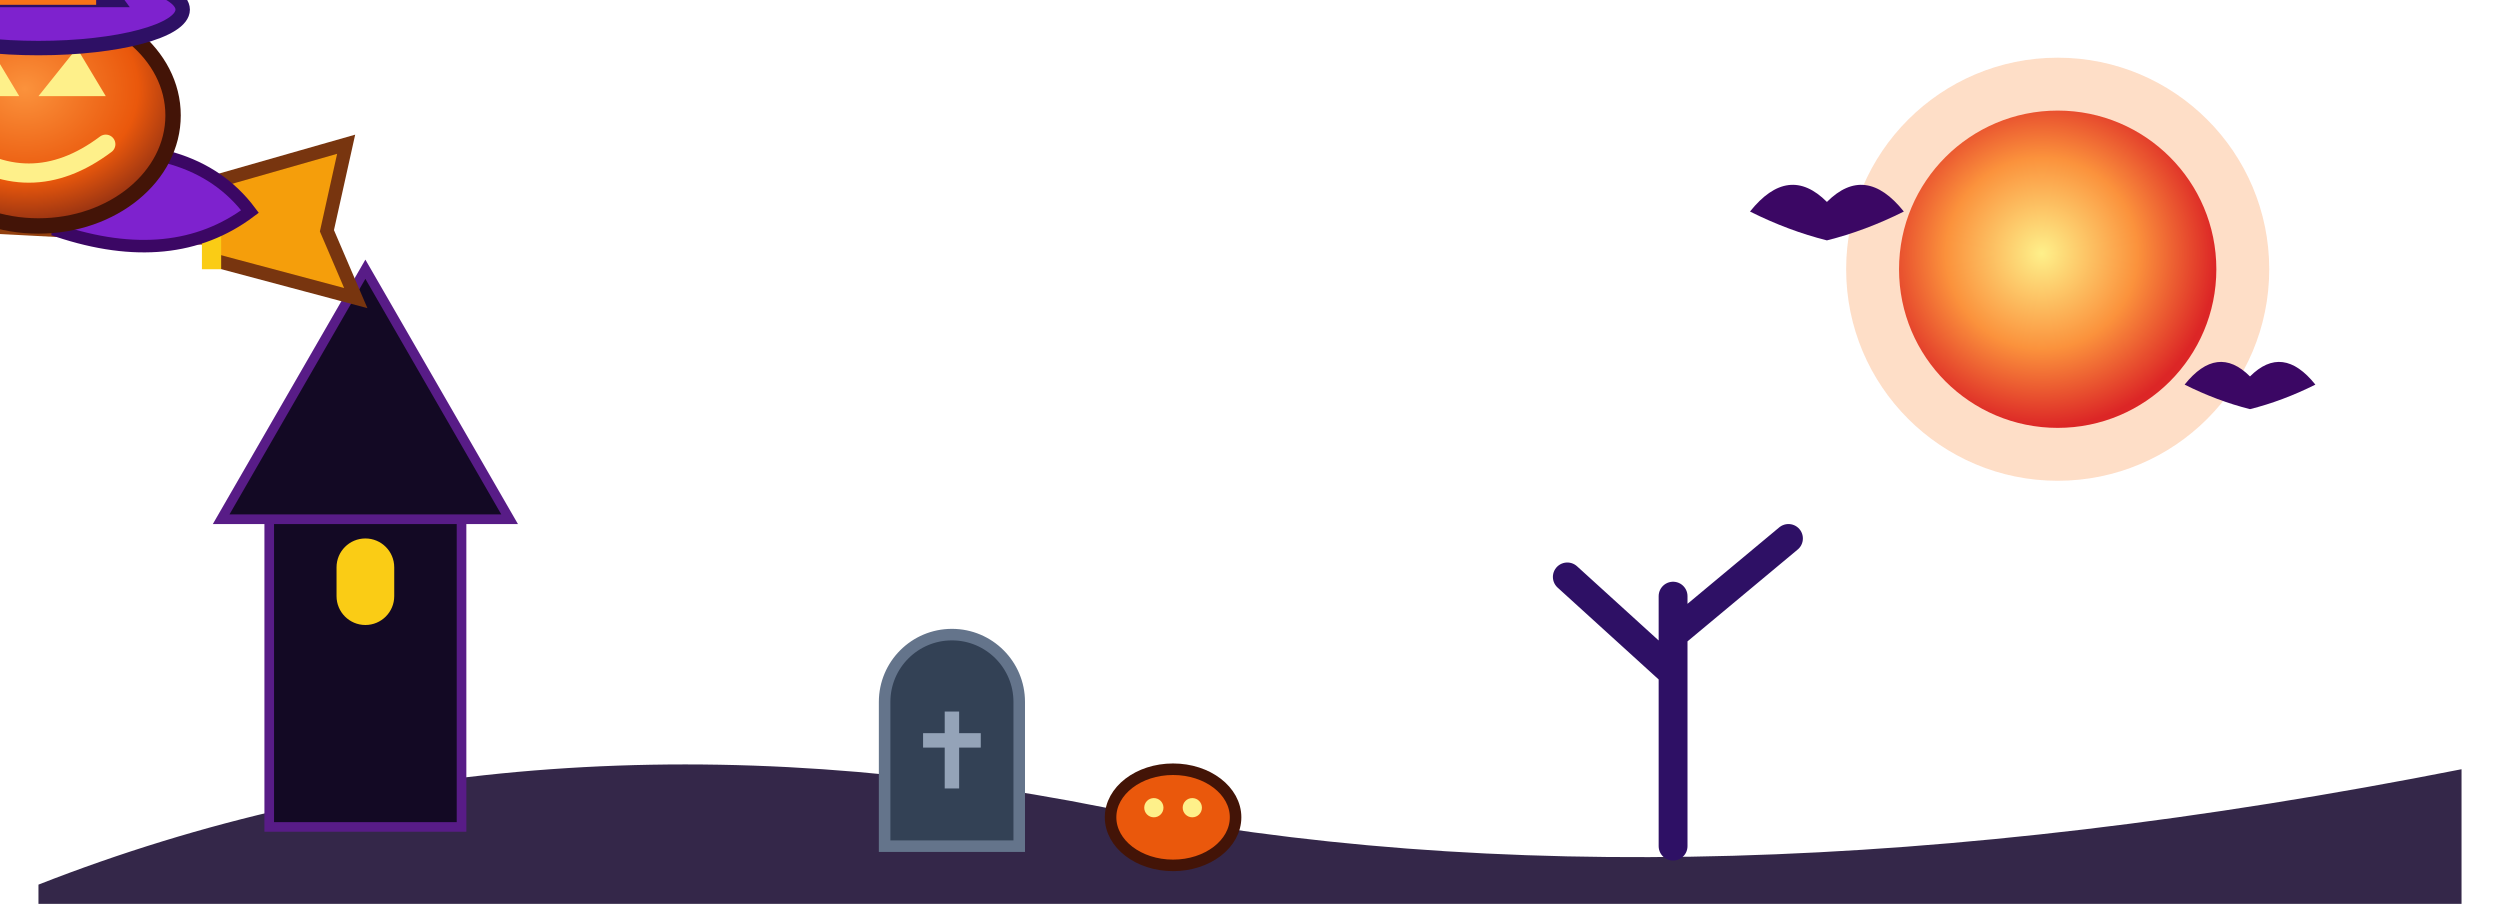
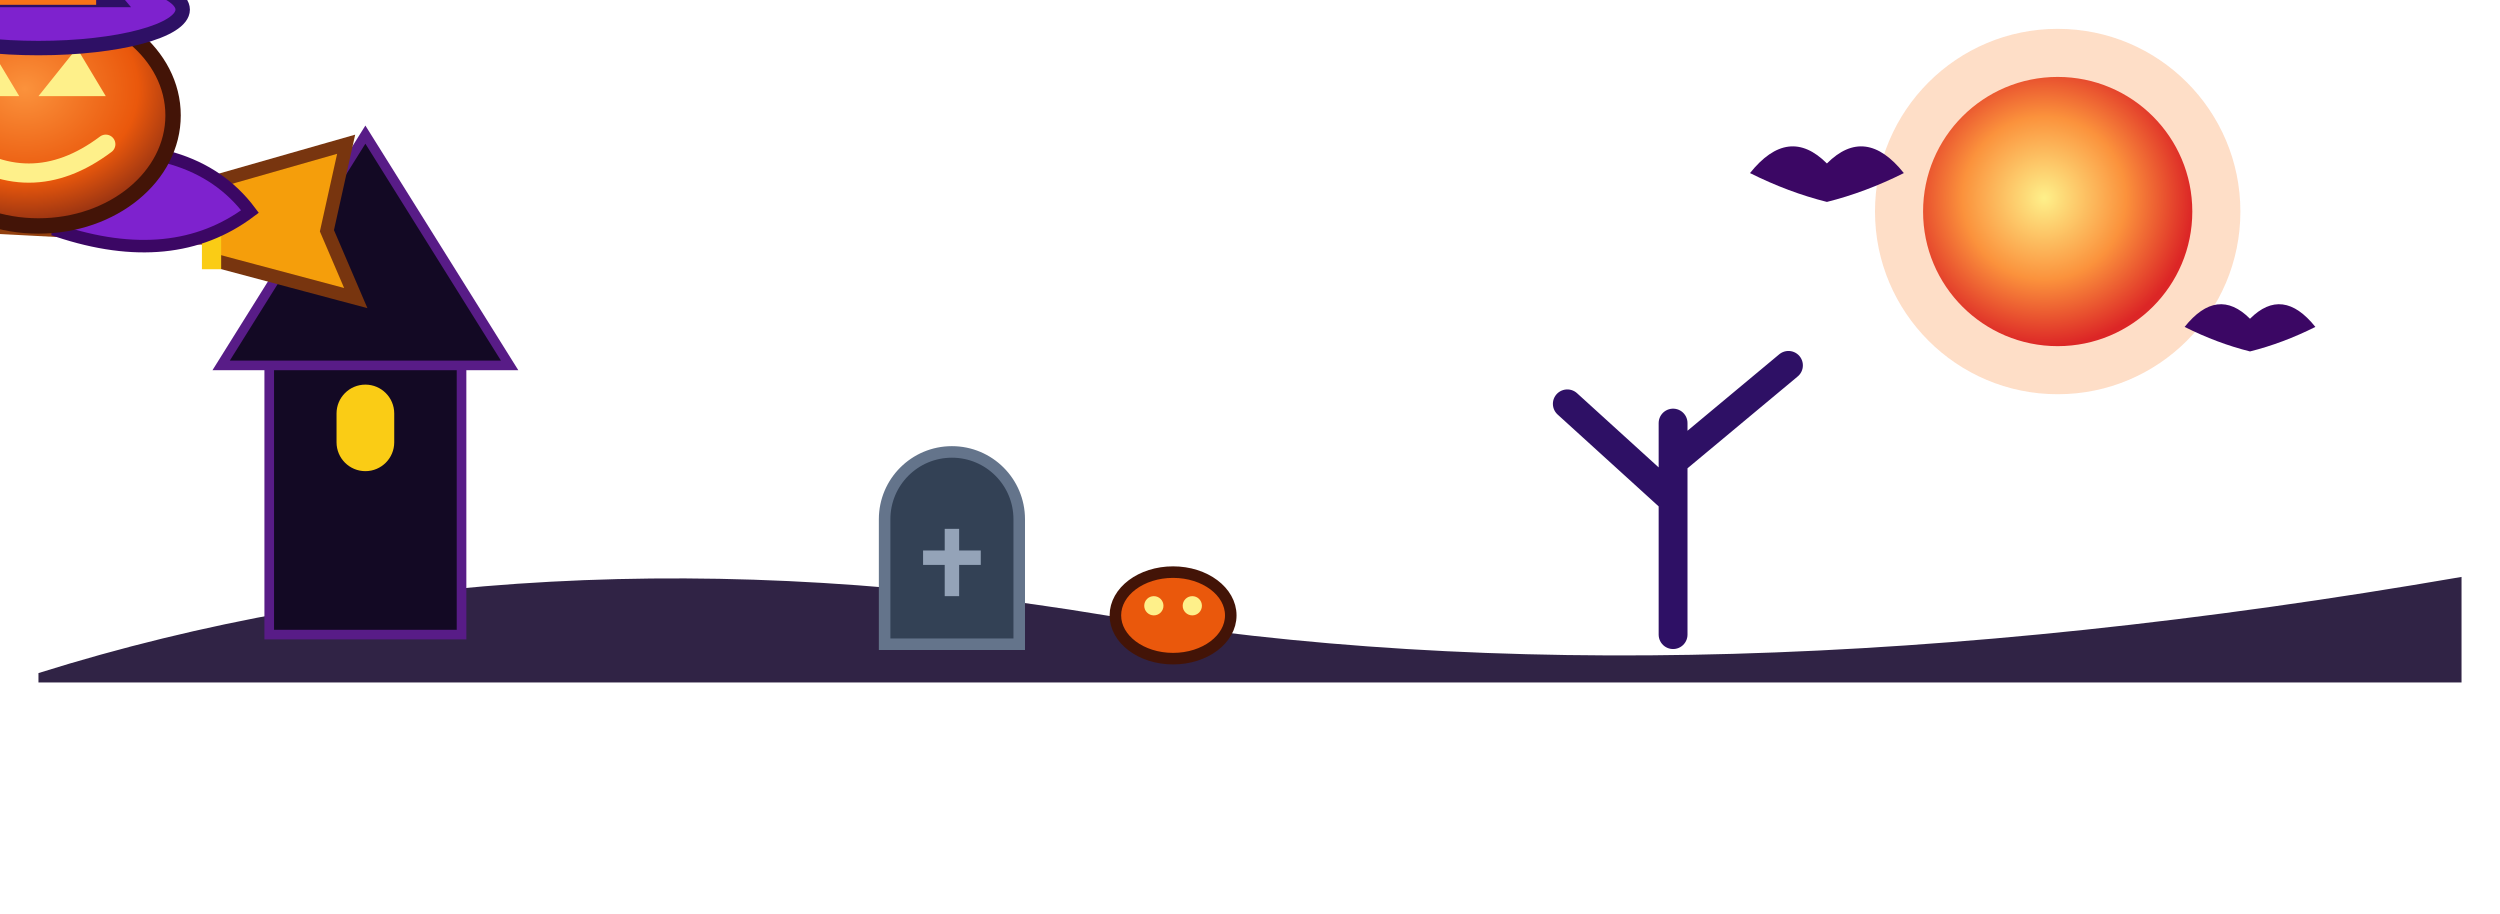
<svg xmlns="http://www.w3.org/2000/svg" viewBox="0 0 260 95">
  <defs>
    <radialGradient id="hpaMoon" cx="45%" cy="45%" r="55%">
      <stop offset="0%" stop-color="#fef08a" />
      <stop offset="55%" stop-color="#fb923c" />
      <stop offset="100%" stop-color="#dc2626" />
    </radialGradient>
    <radialGradient id="hpaPump" cx="45%" cy="38%" r="60%">
      <stop offset="0%" stop-color="#fb923c" />
      <stop offset="70%" stop-color="#ea580c" />
      <stop offset="100%" stop-color="#9a3412" />
    </radialGradient>
+     <clipPath id="hpaClip">
+       <rect x="0" y="0" width="260" height="71" />
+     </clipPath>
    <style>
-       /* Haunted Graveyard va Blood Moon Stage: Pumpkin Witch rides broomstick with mini ghost va bats! */
      .hpa-flyer { animation: hpaFlyAcross 3.2s ease-in-out infinite; }
      .hpa-ghost-buddy { animation: hpaGhostFollow 3.2s ease-in-out infinite; }
      .hpa-bat1 { animation: hpaBatFlap 0.35s ease-in-out infinite alternate; transform-origin: 0px 0px; }
-       .hpa-moon-pulse { transform-origin: 214px 28px; animation: hpaMoonGlow 2.4s ease-in-out infinite alternate; }
+       .hpa-moon-pulse { transform-origin: 214px 22px; animation: hpaMoonGlow 2.4s ease-in-out infinite alternate; }
      .hpa-candy-drop { animation: hpaDropCandy 3.2s linear infinite; opacity: 0; }

      @keyframes hpaFlyAcross {
-         0%   { transform: translate(235px, 34px) rotate(4deg); }
-         25%  { transform: translate(172px, 16px) rotate(-5deg); }
-         50%  { transform: translate(115px, 32px) rotate(5deg); }
-         75%  { transform: translate(55px, 14px) rotate(-4deg); }
-         100% { transform: translate(-45px, 28px) rotate(3deg); }
+         0%   { transform: translate(235px, 26px) rotate(4deg); }
+         25%  { transform: translate(172px, 12px) rotate(-5deg); }
+         50%  { transform: translate(115px, 24px) rotate(5deg); }
+         75%  { transform: translate(55px, 12px) rotate(-4deg); }
+         100% { transform: translate(-45px, 22px) rotate(3deg); }
      }
      @keyframes hpaGhostFollow {
-         0%   { transform: translate(268px, 42px); }
-         25%  { transform: translate(206px, 26px); }
-         50%  { transform: translate(148px, 18px); }
-         75%  { transform: translate(88px, 28px); }
-         100% { transform: translate(-12px, 20px); }
+         0%   { transform: translate(268px, 34px); }
+         25%  { transform: translate(206px, 20px); }
+         50%  { transform: translate(148px, 14px); }
+         75%  { transform: translate(88px, 22px); }
+         100% { transform: translate(-12px, 16px); }
      }
      @keyframes hpaBatFlap {
        0% { transform: scaleY(1); }
        100% { transform: scaleY(0.45); }
      }
      @keyframes hpaMoonGlow {
        0% { transform: scale(0.97); opacity: 0.9; }
        100% { transform: scale(1.04); opacity: 1; }
      }
      @keyframes hpaDropCandy {
-         0%, 32% { opacity: 0; transform: translate(142px, 36px) rotate(0deg); }
-         38%, 68% { opacity: 1; transform: translate(134px, 68px) rotate(140deg); }
-         80%, 100% { opacity: 0; transform: translate(130px, 84px) rotate(240deg); }
+         0%, 32% { opacity: 0; transform: translate(142px, 28px) rotate(0deg); }
+         38%, 68% { opacity: 1; transform: translate(134px, 52px) rotate(140deg); }
+         80%, 100% { opacity: 0; transform: translate(130px, 65px) rotate(240deg); }
      }
    </style>
  </defs>
-   <g class="hpa-moon-pulse">
-     <circle cx="214" cy="28" r="22" fill="#f97316" opacity="0.24" />
-     <circle cx="214" cy="28" r="16.5" fill="url(#hpaMoon)" />
-   </g>
-   <path d="M4 92 Q55 72 115 84 T256 80 L256 94 L4 94 Z" fill="#1e1035" opacity="0.9" />
-   <g fill="#130924" stroke="#581c87" stroke-width="1">
-     <polygon points="28,86 28,50 38,32 48,50 48,86" />
-     <polygon points="23,54 38,28 53,54" />
-     <rect x="35" y="56" width="6" height="9" rx="3" fill="#facc15" stroke="none" />
-   </g>
-   <path d="M174 88 L174 62 M174 70 L163 60 M174 66 L186 56" stroke="#2e1065" stroke-width="3" stroke-linecap="round" />
-   <path d="M92 88 L92 73 A7 7 0 0 1 106 73 L106 88 Z" fill="#334155" stroke="#64748b" stroke-width="1.2" />
-   <line x1="99" y1="74" x2="99" y2="82" stroke="#94a3b8" stroke-width="1.5" />
-   <line x1="96" y1="77" x2="102" y2="77" stroke="#94a3b8" stroke-width="1.5" />
-   <ellipse cx="122" cy="85" rx="6.5" ry="5" fill="#ea580c" stroke="#431407" stroke-width="1.2" />
-   <circle cx="120" cy="84" r="1" fill="#fef08a" />
-   <circle cx="124" cy="84" r="1" fill="#fef08a" />
-   <g transform="translate(190, 22)">
-     <path class="hpa-bat1" d="M-8,0 Q-4,-5 0,-1 Q4,-5 8,0 Q4,2 0,3 Q-4,2 -8,0 Z" fill="#3b0764" />
-   </g>
-   <g transform="translate(234, 40) scale(0.85)">
-     <path class="hpa-bat1" d="M-8,0 Q-4,-5 0,-1 Q4,-5 8,0 Q4,2 0,3 Q-4,2 -8,0 Z" fill="#3b0764" />
-   </g>
-   <g class="hpa-candy-drop">
-     <polygon points="-5,-3 -2,0 -5,3" fill="#ec4899" />
-     <polygon points="5,-3 2,0 5,3" fill="#ec4899" />
-     <circle cx="0" cy="0" r="3.2" fill="#facc15" />
-   </g>
-   <g class="hpa-ghost-buddy">
-     <path d="M-8,6 C-8,-6 8,-6 8,6 L8,12 L4,9 L0,12 L-4,9 L-8,12 Z" fill="#f8fafc" stroke="#6b21a8" stroke-width="1.4" opacity="0.92" />
-     <circle cx="-3" cy="2" r="1.3" fill="#1e1b4b" />
-     <circle cx="2" cy="2" r="1.3" fill="#1e1b4b" />
-     <ellipse cx="-0.5" cy="5" rx="1.5" ry="2" fill="#fb7185" />
-   </g>
-   <g class="hpa-flyer">
-     <line x1="-14" y1="22" x2="24" y2="24" stroke="#92400e" stroke-width="3.2" stroke-linecap="round" />
-     <path d="M22 19 L36 15 L34 24 L37 31 L22 27 Z" fill="#f59e0b" stroke="#78350f" stroke-width="1.4" />
-     <line x1="22" y1="19" x2="22" y2="28" stroke="#facc15" stroke-width="2" />
-     <path d="M6 16 Q20 14 26 22 Q18 28 6 24 Z" fill="#7e22ce" stroke="#3b0764" stroke-width="1.3" />
-     <ellipse cx="4" cy="12" rx="14" ry="11.5" fill="url(#hpaPump)" stroke="#431407" stroke-width="1.6" />
-     <polygon points="-5,10 -1,5 2,10" fill="#fef08a" />
-     <polygon points="4,10 8,5 11,10" fill="#fef08a" />
-     <path d="M-5 15 Q3 21 11 15" fill="none" stroke="#fef08a" stroke-width="2" stroke-linecap="round" />
-     <ellipse cx="4" cy="1" rx="15" ry="4" fill="#7e22ce" stroke="#2e1065" stroke-width="1.5" />
-     <path d="M-5 0 Q0 -13 9 -15 Q6 -8 12 0 Z" fill="#9333ea" stroke="#2e1065" stroke-width="1.5" />
-     <rect x="-2" y="-2" width="12" height="2.5" fill="#f97316" />
+   <g clip-path="url(#hpaClip)">
+     <g class="hpa-moon-pulse">
+       <circle cx="214" cy="22" r="19" fill="#f97316" opacity="0.24" />
+       <circle cx="214" cy="22" r="14" fill="url(#hpaMoon)" />
+     </g>
+     <path d="M4 70 Q55 54 115 64 T256 60 L256 71 L4 71 Z" fill="#1e1035" opacity="0.92" />
+     <g fill="#130924" stroke="#581c87" stroke-width="1">
+       <polygon points="28,66 28,34 38,18 48,34 48,66" />
+       <polygon points="23,38 38,14 53,38" />
+       <rect x="35" y="40" width="6" height="9" rx="3" fill="#facc15" stroke="none" />
+     </g>
+     <path d="M174 66 L174 44 M174 52 L163 42 M174 48 L186 38" stroke="#2e1065" stroke-width="3" stroke-linecap="round" />
+     <path d="M92 67 L92 54 A7 7 0 0 1 106 54 L106 67 Z" fill="#334155" stroke="#64748b" stroke-width="1.2" />
+     <line x1="99" y1="55" x2="99" y2="62" stroke="#94a3b8" stroke-width="1.5" />
+     <line x1="96" y1="58" x2="102" y2="58" stroke="#94a3b8" stroke-width="1.5" />
+     <ellipse cx="122" cy="64" rx="6" ry="4.5" fill="#ea580c" stroke="#431407" stroke-width="1.2" />
+     <circle cx="120" cy="63" r="1" fill="#fef08a" />
+     <circle cx="124" cy="63" r="1" fill="#fef08a" />
+     <g transform="translate(190, 18)">
+       <path class="hpa-bat1" d="M-8,0 Q-4,-5 0,-1 Q4,-5 8,0 Q4,2 0,3 Q-4,2 -8,0 Z" fill="#3b0764" />
+     </g>
+     <g transform="translate(234, 34) scale(0.85)">
+       <path class="hpa-bat1" d="M-8,0 Q-4,-5 0,-1 Q4,-5 8,0 Q4,2 0,3 Q-4,2 -8,0 Z" fill="#3b0764" />
+     </g>
+     <g class="hpa-candy-drop">
+       <polygon points="-5,-3 -2,0 -5,3" fill="#ec4899" />
+       <polygon points="5,-3 2,0 5,3" fill="#ec4899" />
+       <circle cx="0" cy="0" r="3.2" fill="#facc15" />
+     </g>
+     <g class="hpa-ghost-buddy">
+       <path d="M-8,6 C-8,-6 8,-6 8,6 L8,12 L4,9 L0,12 L-4,9 L-8,12 Z" fill="#f8fafc" stroke="#6b21a8" stroke-width="1.4" opacity="0.92" />
+       <circle cx="-3" cy="2" r="1.3" fill="#1e1b4b" />
+       <circle cx="2" cy="2" r="1.3" fill="#1e1b4b" />
+       <ellipse cx="-0.5" cy="5" rx="1.5" ry="2" fill="#fb7185" />
+     </g>
+     <g class="hpa-flyer">
+       <line x1="-14" y1="22" x2="24" y2="24" stroke="#92400e" stroke-width="3.2" stroke-linecap="round" />
+       <path d="M22 19 L36 15 L34 24 L37 31 L22 27 Z" fill="#f59e0b" stroke="#78350f" stroke-width="1.4" />
+       <line x1="22" y1="19" x2="22" y2="28" stroke="#facc15" stroke-width="2" />
+       <path d="M6 16 Q20 14 26 22 Q18 28 6 24 Z" fill="#7e22ce" stroke="#3b0764" stroke-width="1.3" />
+       <ellipse cx="4" cy="12" rx="14" ry="11.5" fill="url(#hpaPump)" stroke="#431407" stroke-width="1.6" />
+       <polygon points="-5,10 -1,5 2,10" fill="#fef08a" />
+       <polygon points="4,10 8,5 11,10" fill="#fef08a" />
+       <path d="M-5 15 Q3 21 11 15" fill="none" stroke="#fef08a" stroke-width="2" stroke-linecap="round" />
+       <ellipse cx="4" cy="1" rx="15" ry="4" fill="#7e22ce" stroke="#2e1065" stroke-width="1.5" />
+       <path d="M-5 0 Q0 -11 9 -13 Q6 -7 12 0 Z" fill="#9333ea" stroke="#2e1065" stroke-width="1.5" />
+       <rect x="-2" y="-2" width="12" height="2.5" fill="#f97316" />
+     </g>
  </g>
</svg>
